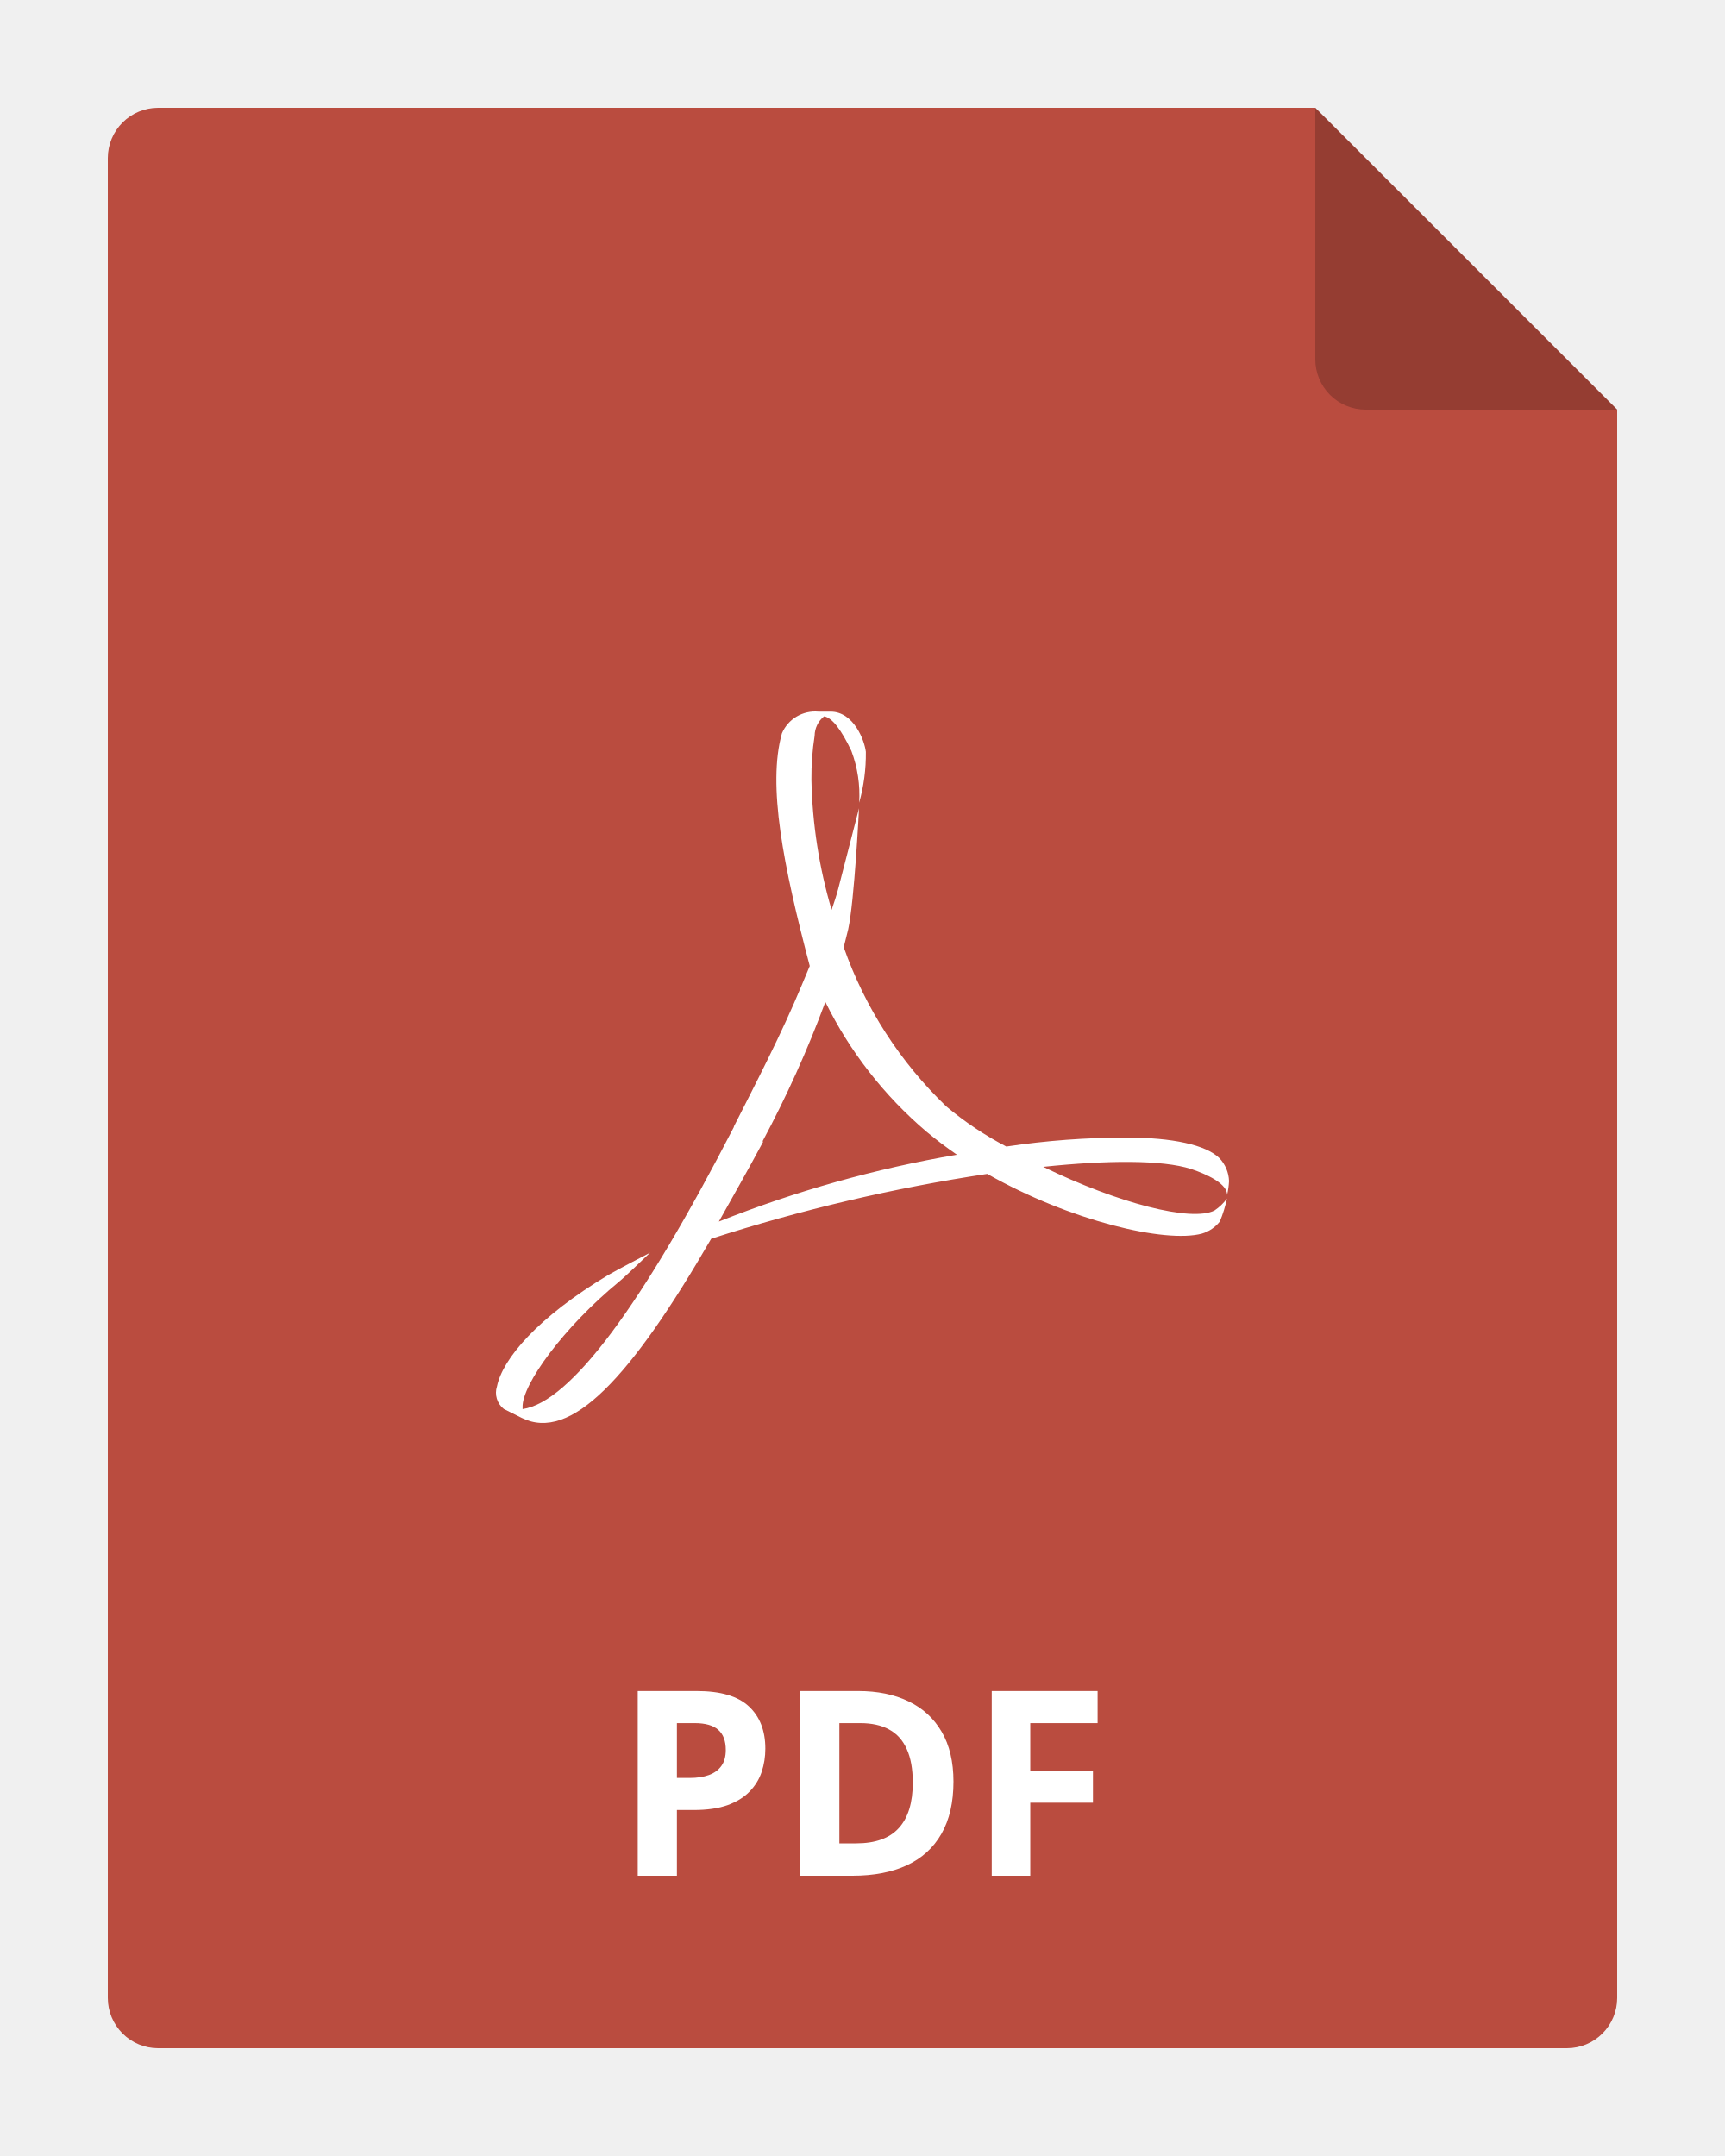
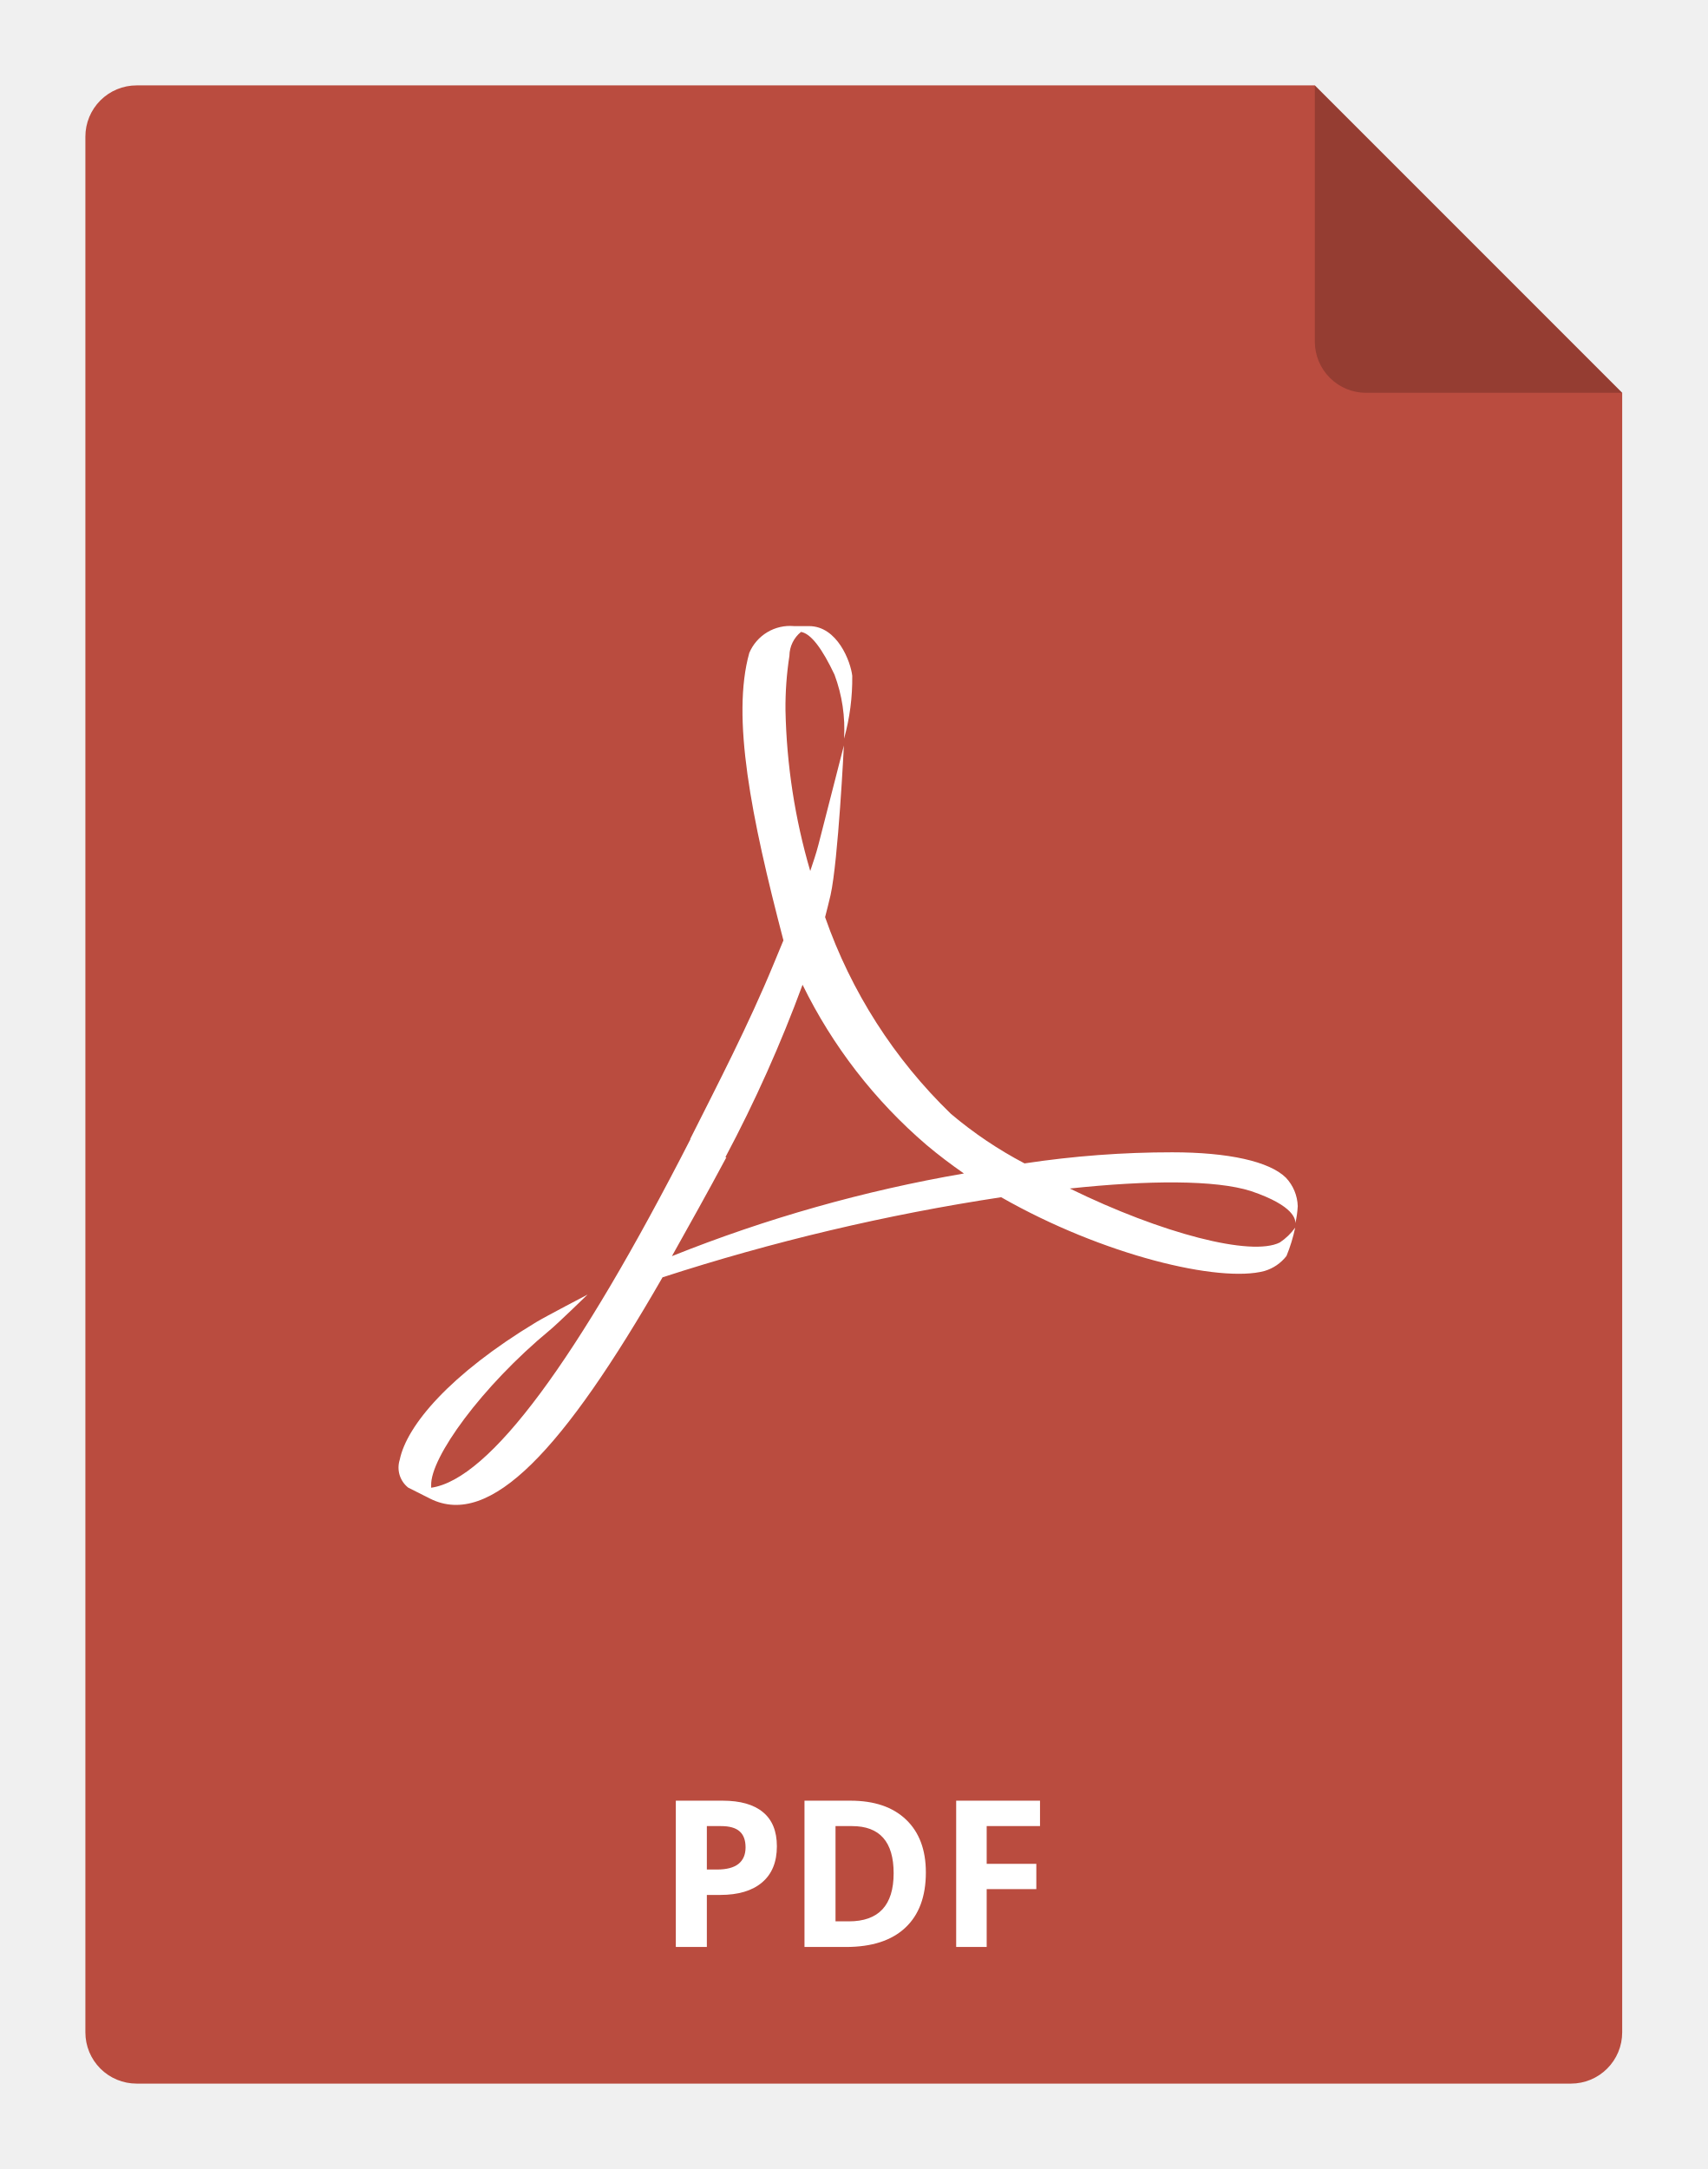
- <svg xmlns="http://www.w3.org/2000/svg" width="80" height="100" viewBox="0 0 80 100" fill="none">
-   <g clip-path="url(#clip0_2964_22047)">
-     <path d="M75 19V92.667C75 93.285 74.754 93.879 74.317 94.317C73.879 94.754 73.285 95 72.667 95H7.333C6.714 95 6.121 94.754 5.683 94.317C5.246 93.879 5 93.285 5 92.667V7.333C5 6.714 5.246 6.121 5.683 5.683C6.121 5.246 6.714 5 7.333 5H61L75 19Z" fill="#BA4C3F" />
-     <path opacity="0.2" d="M75 19H63.333C62.715 19 62.121 18.754 61.683 18.317C61.246 17.879 61 17.285 61 16.667V5L75 19Z" fill="black" />
-     <path d="M32.312 78.434C33.418 78.434 34.225 78.672 34.732 79.148C35.24 79.621 35.494 80.273 35.494 81.106C35.494 81.481 35.438 81.84 35.324 82.184C35.211 82.523 35.025 82.826 34.768 83.092C34.514 83.357 34.174 83.568 33.748 83.725C33.322 83.877 32.797 83.953 32.172 83.953H31.393V87H29.576V78.434H32.312ZM32.219 79.922H31.393V82.465H31.99C32.33 82.465 32.625 82.42 32.875 82.33C33.125 82.24 33.318 82.1 33.455 81.908C33.592 81.717 33.66 81.471 33.66 81.17C33.66 80.748 33.543 80.436 33.309 80.232C33.074 80.025 32.711 79.922 32.219 79.922ZM44.219 82.635C44.219 83.6 44.033 84.406 43.662 85.055C43.295 85.699 42.762 86.186 42.062 86.514C41.363 86.838 40.522 87 39.537 87H37.111V78.434H39.801C40.699 78.434 41.478 78.594 42.139 78.914C42.799 79.231 43.31 79.701 43.674 80.326C44.037 80.947 44.219 81.717 44.219 82.635ZM42.332 82.682C42.332 82.049 42.238 81.529 42.051 81.123C41.867 80.713 41.594 80.41 41.23 80.215C40.871 80.019 40.426 79.922 39.895 79.922H38.928V85.5H39.707C40.594 85.5 41.252 85.264 41.682 84.791C42.115 84.318 42.332 83.615 42.332 82.682ZM47.781 87H45.994V78.434H50.904V79.922H47.781V82.131H50.688V83.613H47.781V87Z" fill="white" />
-     <path d="M34.029 52.262C35.049 50.248 36.237 47.972 37.179 45.702L37.554 44.805C36.327 40.156 35.585 36.424 36.263 34.014C36.401 33.689 36.639 33.417 36.943 33.236C37.247 33.055 37.601 32.975 37.954 33.007H38.522C39.594 33.007 40.097 34.347 40.156 34.873C40.165 35.67 40.061 36.464 39.846 37.232C39.896 36.414 39.773 35.595 39.484 34.828C39.026 33.866 38.6 33.289 38.219 33.225C38.083 33.333 37.974 33.469 37.898 33.625C37.822 33.78 37.782 33.95 37.78 34.123C37.674 34.799 37.625 35.483 37.631 36.168C37.673 38.211 37.988 40.24 38.567 42.202C38.684 41.855 38.787 41.56 38.877 41.214C39.006 40.727 39.839 37.489 39.839 37.489C39.839 37.489 39.626 41.798 39.336 43.106C39.271 43.381 39.2 43.657 39.129 43.933C40.113 46.73 41.742 49.26 43.887 51.319C44.744 52.038 45.677 52.662 46.67 53.179C48.518 52.901 50.385 52.762 52.255 52.762C54.372 52.762 55.928 53.102 56.554 53.717C56.828 54.007 56.986 54.385 57 54.782C56.988 54.998 56.958 55.212 56.91 55.423C56.91 55.307 56.91 54.782 55.231 54.217C53.895 53.794 51.357 53.807 48.381 54.121C51.861 55.814 55.25 56.686 56.322 56.147C56.548 55.998 56.745 55.809 56.903 55.59C56.827 55.954 56.716 56.31 56.574 56.654C56.363 56.924 56.071 57.122 55.741 57.218C54.043 57.673 49.633 56.628 45.785 54.448C41.443 55.103 37.161 56.109 32.983 57.456C29.238 63.925 26.468 66.894 24.196 65.765L23.363 65.349C23.21 65.227 23.098 65.061 23.041 64.875C22.985 64.688 22.986 64.489 23.047 64.303C23.311 63.021 24.938 61.097 28.212 59.135C28.567 58.924 30.148 58.103 30.148 58.103C30.148 58.103 28.993 59.219 28.722 59.437C26.139 61.559 24.202 64.226 24.235 65.265V65.355C26.449 65.041 29.767 60.559 34.041 52.262H34.029ZM35.397 52.948C34.681 54.282 33.983 55.513 33.338 56.66C36.898 55.244 40.598 54.204 44.378 53.557C43.887 53.217 43.416 52.864 42.964 52.486C41.005 50.82 39.41 48.773 38.277 46.472C37.454 48.694 36.479 50.858 35.359 52.948" fill="white" />
-   </g>
-   <defs>
-     <clipPath id="clip0_2964_22047">
-       <rect width="80" height="100" fill="white" />
-     </clipPath>
-   </defs>
+ <svg xmlns="http://www.w3.org/2000/svg" viewBox="0 0 100 127" version="1.1" width="100" height="127">
+   <path d="M95 23V119C95 119.796 94.684 120.559 94.121 121.121C93.559 121.684 92.796 122 92 122H8C7.204 122 6.441 121.684 5.879 121.121C5.316 120.559 5 119.796 5 119V8C5 7.204 5.316 6.441 5.879 5.879C6.441 5.316 7.204 5 8 5H77L95 23Z" fill="#BA4C3F" />
+   <path opacity="0.2" d="M95 23H80C79.204 23 78.441 22.684 77.879 22.121C77.316 21.559 77 20.796 77 20V5L95 23Z" fill="black" />
+   <path d="M41.395 109.465H41.992C42.551 109.465 42.969 109.355 43.246 109.137C43.523 108.914 43.662 108.592 43.662 108.17C43.662 107.744 43.545 107.43 43.31 107.227C43.08 107.023 42.717 106.922 42.221 106.922H41.395V109.465ZM45.496 108.105C45.496 109.027 45.207 109.732 44.629 110.221C44.055 110.709 43.236 110.953 42.174 110.953H41.395V114H39.578V105.434H42.315C43.353 105.434 44.143 105.658 44.682 106.107C45.225 106.553 45.496 107.219 45.496 108.105ZM54.221 109.635C54.221 111.045 53.818 112.125 53.014 112.875C52.213 113.625 51.055 114 49.539 114H47.113V105.434H49.803C51.201 105.434 52.287 105.803 53.06 106.541C53.834 107.279 54.221 108.311 54.221 109.635ZM52.334 109.682C52.334 107.842 51.522 106.922 49.897 106.922H48.93V112.5H49.709C51.459 112.5 52.334 111.561 52.334 109.682ZM57.783 114H55.996V105.434H60.906V106.922H57.783V109.131H60.69V110.613H57.783V114Z" fill="white" />
+   <path d="M40.42 66.69C42 63.55 43.84 60 45.3 56.46L45.88 55.06C43.98 47.81 42.83 41.99 43.88 38.23C44.094 37.724 44.463 37.3 44.934 37.018C45.405 36.736 45.953 36.61 46.5 36.66H47.38C49.04 36.66 49.82 38.75 49.91 39.57C49.925 40.813 49.764 42.052 49.43 43.25C49.508 41.975 49.318 40.697 48.87 39.5C48.16 38 47.5 37.1 46.91 37C46.7 37.169 46.53 37.382 46.413 37.624C46.295 37.866 46.233 38.131 46.23 38.4C46.067 39.455 45.99 40.522 46 41.59C46.065 44.777 46.552 47.941 47.45 51C47.63 50.46 47.79 50 47.93 49.46C48.13 48.7 49.42 43.65 49.42 43.65C49.42 43.65 49.09 50.37 48.64 52.41C48.54 52.84 48.43 53.27 48.32 53.7C49.843 58.063 52.367 62.008 55.69 65.22C57.016 66.341 58.462 67.314 60 68.12C62.863 67.687 65.754 67.469 68.65 67.47C71.93 67.47 74.34 68 75.31 68.96C75.734 69.411 75.979 70.001 76 70.62C75.982 70.957 75.935 71.291 75.86 71.62C75.86 71.44 75.86 70.62 73.26 69.74C71.19 69.08 67.26 69.1 62.65 69.59C68.04 72.23 73.29 73.59 74.95 72.75C75.3 72.517 75.605 72.222 75.85 71.88C75.731 72.448 75.561 73.004 75.34 73.54C75.013 73.962 74.562 74.269 74.05 74.42C71.42 75.13 64.59 73.5 58.63 70.1C51.903 71.121 45.271 72.69 38.8 74.79C33 84.88 28.71 89.51 25.19 87.75L23.9 87.1C23.663 86.91 23.489 86.652 23.401 86.361C23.314 86.07 23.317 85.759 23.41 85.47C23.82 83.47 26.34 80.47 31.41 77.41C31.96 77.08 34.41 75.8 34.41 75.8C34.41 75.8 32.62 77.54 32.2 77.88C28.2 81.19 25.2 85.35 25.25 86.97V87.11C28.68 86.62 33.82 79.63 40.44 66.69H40.42ZM42.54 67.76C41.43 69.84 40.35 71.76 39.35 73.55C44.864 71.341 50.596 69.719 56.45 68.71C55.69 68.18 54.96 67.63 54.26 67.04C51.225 64.441 48.755 61.249 47 57.66C45.725 61.126 44.215 64.5 42.48 67.76" fill="white" />
</svg>
